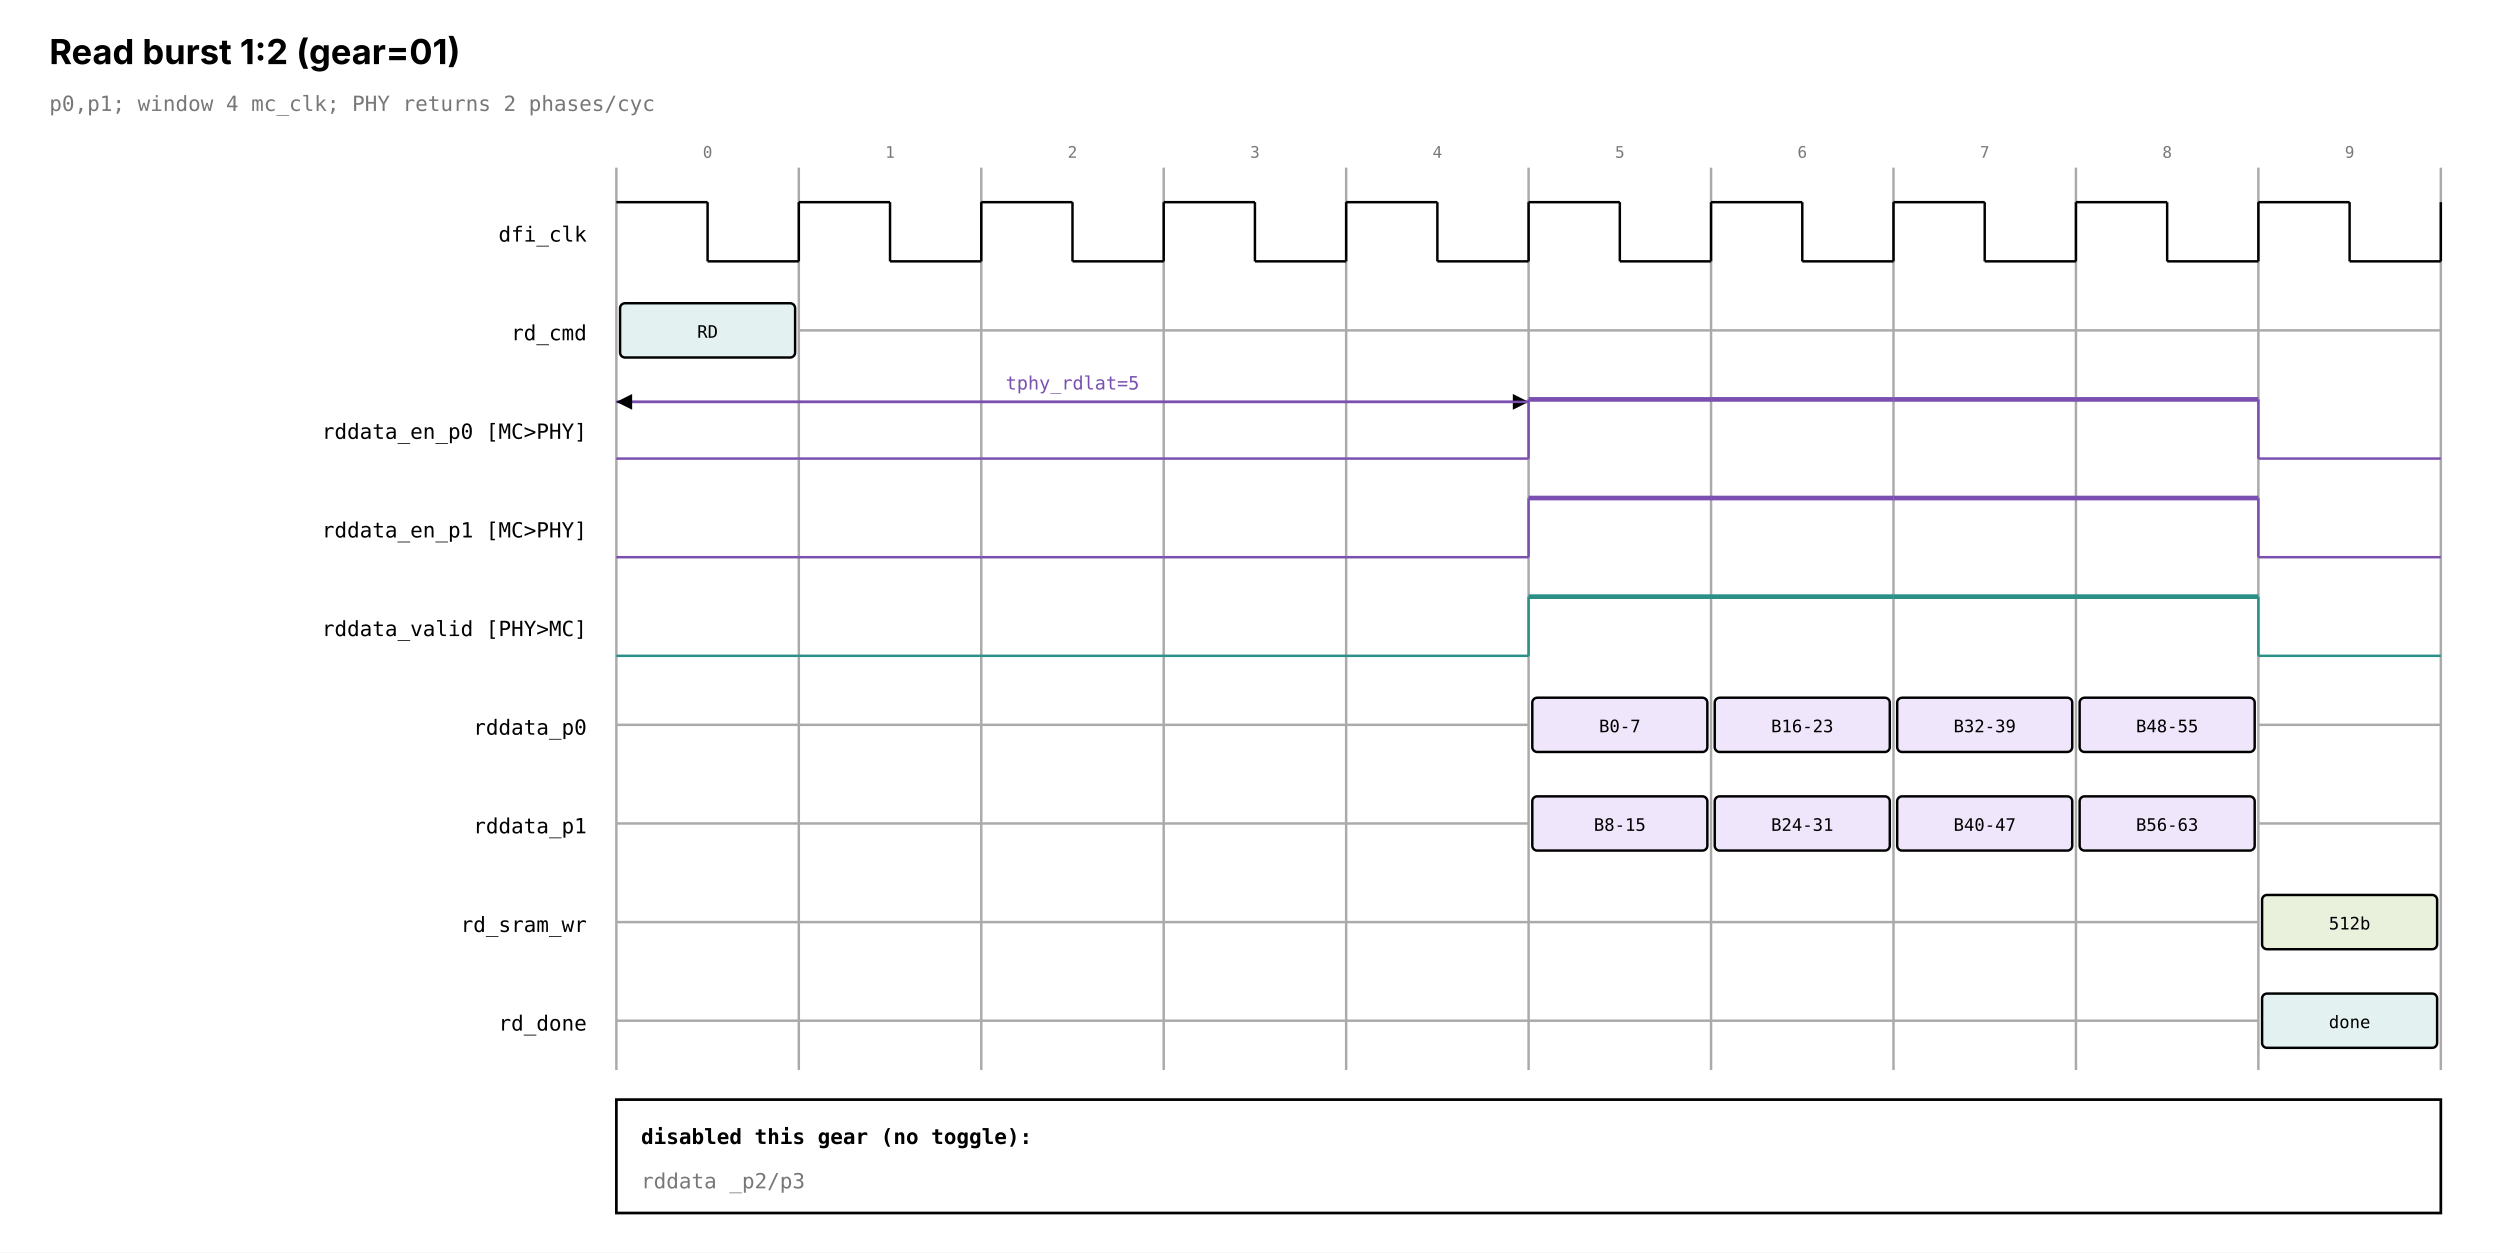
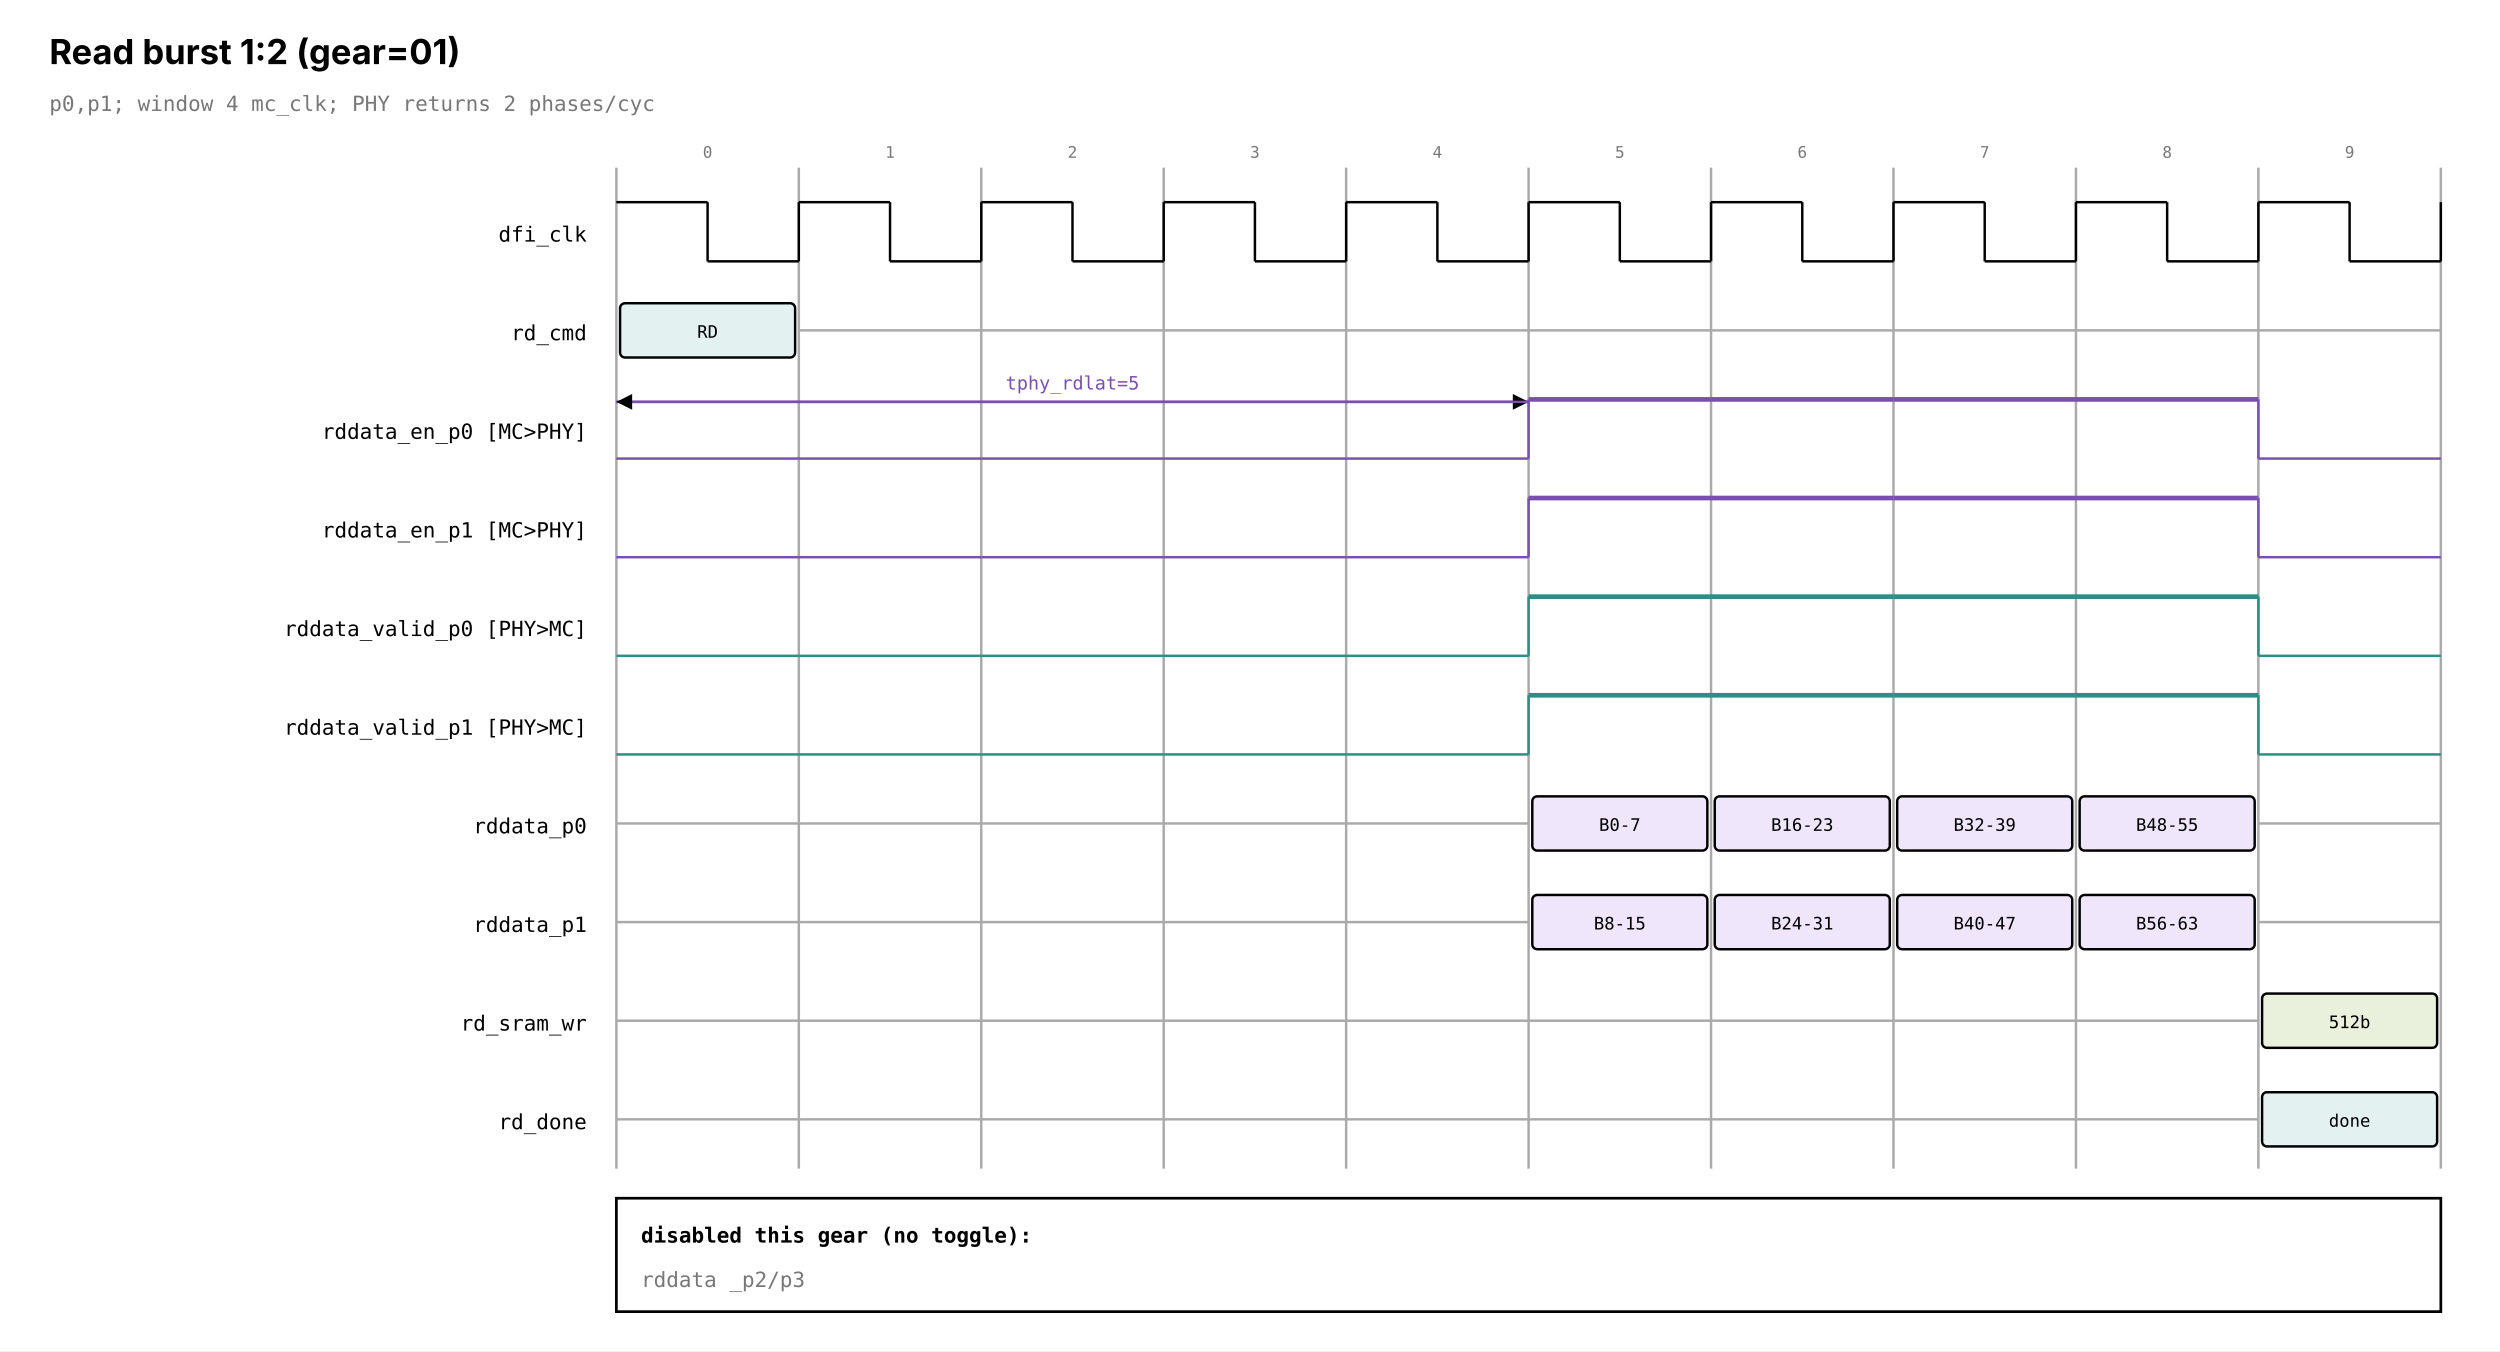
- <svg xmlns="http://www.w3.org/2000/svg" width="1014" height="508" viewBox="0 0 1014 508" font-family="Inter, DejaVu Sans, sans-serif">
+ <svg xmlns="http://www.w3.org/2000/svg" width="1014" height="548" viewBox="0 0 1014 548" font-family="Inter, DejaVu Sans, sans-serif">
  <defs>
    <marker id="arw" viewBox="0 0 10 10" refX="9" refY="5" markerWidth="8" markerHeight="8" orient="auto-start-reverse">
      <path d="M1 1L9 5L1 9Z" fill="#000000" />
    </marker>
  </defs>
-   <rect width="1014" height="508" fill="#ffffff" />
+   <rect width="1014" height="548" fill="#ffffff" />
  <text x="20" y="26" font-size="14" font-family="Inter, DejaVu Sans, sans-serif" text-anchor="start" fill="#000000" font-weight="bold">Read burst 1:2 (gear=01)</text>
  <text x="20" y="45" font-size="8.5" font-family="JetBrains Mono, DejaVu Sans Mono, monospace" text-anchor="start" fill="#777777">p0,p1; window 4 mc_clk; PHY returns 2 phases/cyc</text>
-   <line x1="250" y1="68" x2="250" y2="434" stroke="#aaaaaa" stroke-width="1.0" />
-   <line x1="324" y1="68" x2="324" y2="434" stroke="#aaaaaa" stroke-width="1.0" />
-   <line x1="398" y1="68" x2="398" y2="434" stroke="#aaaaaa" stroke-width="1.0" />
-   <line x1="472" y1="68" x2="472" y2="434" stroke="#aaaaaa" stroke-width="1.0" />
-   <line x1="546" y1="68" x2="546" y2="434" stroke="#aaaaaa" stroke-width="1.0" />
-   <line x1="620" y1="68" x2="620" y2="434" stroke="#aaaaaa" stroke-width="1.0" />
-   <line x1="694" y1="68" x2="694" y2="434" stroke="#aaaaaa" stroke-width="1.0" />
-   <line x1="768" y1="68" x2="768" y2="434" stroke="#aaaaaa" stroke-width="1.0" />
-   <line x1="842" y1="68" x2="842" y2="434" stroke="#aaaaaa" stroke-width="1.0" />
-   <line x1="916" y1="68" x2="916" y2="434" stroke="#aaaaaa" stroke-width="1.0" />
-   <line x1="990" y1="68" x2="990" y2="434" stroke="#aaaaaa" stroke-width="1.0" />
+   <line x1="250" y1="68" x2="250" y2="474" stroke="#aaaaaa" stroke-width="1.0" />
+   <line x1="324" y1="68" x2="324" y2="474" stroke="#aaaaaa" stroke-width="1.0" />
+   <line x1="398" y1="68" x2="398" y2="474" stroke="#aaaaaa" stroke-width="1.0" />
+   <line x1="472" y1="68" x2="472" y2="474" stroke="#aaaaaa" stroke-width="1.0" />
+   <line x1="546" y1="68" x2="546" y2="474" stroke="#aaaaaa" stroke-width="1.0" />
+   <line x1="620" y1="68" x2="620" y2="474" stroke="#aaaaaa" stroke-width="1.0" />
+   <line x1="694" y1="68" x2="694" y2="474" stroke="#aaaaaa" stroke-width="1.0" />
+   <line x1="768" y1="68" x2="768" y2="474" stroke="#aaaaaa" stroke-width="1.0" />
+   <line x1="842" y1="68" x2="842" y2="474" stroke="#aaaaaa" stroke-width="1.0" />
+   <line x1="916" y1="68" x2="916" y2="474" stroke="#aaaaaa" stroke-width="1.0" />
+   <line x1="990" y1="68" x2="990" y2="474" stroke="#aaaaaa" stroke-width="1.0" />
  <text x="287.0" y="64" font-size="6.5" font-family="JetBrains Mono, DejaVu Sans Mono, monospace" text-anchor="middle" fill="#777777">0</text>
  <text x="361.0" y="64" font-size="6.5" font-family="JetBrains Mono, DejaVu Sans Mono, monospace" text-anchor="middle" fill="#777777">1</text>
  <text x="435.0" y="64" font-size="6.5" font-family="JetBrains Mono, DejaVu Sans Mono, monospace" text-anchor="middle" fill="#777777">2</text>
  <text x="509.0" y="64" font-size="6.5" font-family="JetBrains Mono, DejaVu Sans Mono, monospace" text-anchor="middle" fill="#777777">3</text>
  <text x="583.0" y="64" font-size="6.5" font-family="JetBrains Mono, DejaVu Sans Mono, monospace" text-anchor="middle" fill="#777777">4</text>
  <text x="657.0" y="64" font-size="6.5" font-family="JetBrains Mono, DejaVu Sans Mono, monospace" text-anchor="middle" fill="#777777">5</text>
  <text x="731.0" y="64" font-size="6.5" font-family="JetBrains Mono, DejaVu Sans Mono, monospace" text-anchor="middle" fill="#777777">6</text>
  <text x="805.0" y="64" font-size="6.5" font-family="JetBrains Mono, DejaVu Sans Mono, monospace" text-anchor="middle" fill="#777777">7</text>
  <text x="879.0" y="64" font-size="6.5" font-family="JetBrains Mono, DejaVu Sans Mono, monospace" text-anchor="middle" fill="#777777">8</text>
  <text x="953.0" y="64" font-size="6.5" font-family="JetBrains Mono, DejaVu Sans Mono, monospace" text-anchor="middle" fill="#777777">9</text>
  <text x="238" y="98.0" font-size="8.5" font-family="JetBrains Mono, DejaVu Sans Mono, monospace" text-anchor="end" fill="#000000">dfi_clk</text>
  <line x1="250" y1="82" x2="287.0" y2="82" stroke="#000000" stroke-width="1.0" />
  <line x1="287.0" y1="82" x2="287.0" y2="106" stroke="#000000" stroke-width="1.0" />
  <line x1="287.0" y1="106" x2="324" y2="106" stroke="#000000" stroke-width="1.0" />
  <line x1="324" y1="106" x2="324" y2="82" stroke="#000000" stroke-width="1.0" />
  <line x1="324" y1="82" x2="361.0" y2="82" stroke="#000000" stroke-width="1.0" />
  <line x1="361.0" y1="82" x2="361.0" y2="106" stroke="#000000" stroke-width="1.0" />
  <line x1="361.0" y1="106" x2="398" y2="106" stroke="#000000" stroke-width="1.0" />
  <line x1="398" y1="106" x2="398" y2="82" stroke="#000000" stroke-width="1.0" />
  <line x1="398" y1="82" x2="435.0" y2="82" stroke="#000000" stroke-width="1.0" />
  <line x1="435.0" y1="82" x2="435.0" y2="106" stroke="#000000" stroke-width="1.0" />
  <line x1="435.0" y1="106" x2="472" y2="106" stroke="#000000" stroke-width="1.0" />
  <line x1="472" y1="106" x2="472" y2="82" stroke="#000000" stroke-width="1.0" />
  <line x1="472" y1="82" x2="509.0" y2="82" stroke="#000000" stroke-width="1.0" />
  <line x1="509.0" y1="82" x2="509.0" y2="106" stroke="#000000" stroke-width="1.0" />
  <line x1="509.0" y1="106" x2="546" y2="106" stroke="#000000" stroke-width="1.0" />
  <line x1="546" y1="106" x2="546" y2="82" stroke="#000000" stroke-width="1.0" />
  <line x1="546" y1="82" x2="583.0" y2="82" stroke="#000000" stroke-width="1.0" />
  <line x1="583.0" y1="82" x2="583.0" y2="106" stroke="#000000" stroke-width="1.0" />
  <line x1="583.0" y1="106" x2="620" y2="106" stroke="#000000" stroke-width="1.0" />
  <line x1="620" y1="106" x2="620" y2="82" stroke="#000000" stroke-width="1.0" />
  <line x1="620" y1="82" x2="657.0" y2="82" stroke="#000000" stroke-width="1.0" />
  <line x1="657.0" y1="82" x2="657.0" y2="106" stroke="#000000" stroke-width="1.0" />
  <line x1="657.0" y1="106" x2="694" y2="106" stroke="#000000" stroke-width="1.0" />
  <line x1="694" y1="106" x2="694" y2="82" stroke="#000000" stroke-width="1.0" />
  <line x1="694" y1="82" x2="731.0" y2="82" stroke="#000000" stroke-width="1.0" />
  <line x1="731.0" y1="82" x2="731.0" y2="106" stroke="#000000" stroke-width="1.0" />
  <line x1="731.0" y1="106" x2="768" y2="106" stroke="#000000" stroke-width="1.0" />
  <line x1="768" y1="106" x2="768" y2="82" stroke="#000000" stroke-width="1.0" />
  <line x1="768" y1="82" x2="805.0" y2="82" stroke="#000000" stroke-width="1.0" />
  <line x1="805.0" y1="82" x2="805.0" y2="106" stroke="#000000" stroke-width="1.0" />
  <line x1="805.0" y1="106" x2="842" y2="106" stroke="#000000" stroke-width="1.0" />
  <line x1="842" y1="106" x2="842" y2="82" stroke="#000000" stroke-width="1.0" />
  <line x1="842" y1="82" x2="879.0" y2="82" stroke="#000000" stroke-width="1.0" />
  <line x1="879.0" y1="82" x2="879.0" y2="106" stroke="#000000" stroke-width="1.0" />
  <line x1="879.0" y1="106" x2="916" y2="106" stroke="#000000" stroke-width="1.0" />
  <line x1="916" y1="106" x2="916" y2="82" stroke="#000000" stroke-width="1.0" />
  <line x1="916" y1="82" x2="953.0" y2="82" stroke="#000000" stroke-width="1.0" />
  <line x1="953.0" y1="82" x2="953.0" y2="106" stroke="#000000" stroke-width="1.0" />
  <line x1="953.0" y1="106" x2="990" y2="106" stroke="#000000" stroke-width="1.0" />
  <line x1="990" y1="106" x2="990" y2="82" stroke="#000000" stroke-width="1.0" />
  <text x="238" y="138.0" font-size="8.5" font-family="JetBrains Mono, DejaVu Sans Mono, monospace" text-anchor="end" fill="#000000">rd_cmd</text>
  <rect x="251.5" y="123" width="71" height="22" fill="#e3f2f1" stroke="#000000" stroke-width="1.0" rx="2" />
  <text x="287.0" y="137.0" font-size="7" font-family="JetBrains Mono, DejaVu Sans Mono, monospace" text-anchor="middle" fill="#000000">RD</text>
  <line x1="324" y1="134.0" x2="398" y2="134.0" stroke="#aaaaaa" stroke-width="1.0" />
  <line x1="398" y1="134.0" x2="472" y2="134.0" stroke="#aaaaaa" stroke-width="1.0" />
  <line x1="472" y1="134.0" x2="546" y2="134.0" stroke="#aaaaaa" stroke-width="1.0" />
  <line x1="546" y1="134.0" x2="620" y2="134.0" stroke="#aaaaaa" stroke-width="1.0" />
  <line x1="620" y1="134.0" x2="694" y2="134.0" stroke="#aaaaaa" stroke-width="1.0" />
  <line x1="694" y1="134.0" x2="768" y2="134.0" stroke="#aaaaaa" stroke-width="1.0" />
  <line x1="768" y1="134.0" x2="842" y2="134.0" stroke="#aaaaaa" stroke-width="1.0" />
  <line x1="842" y1="134.0" x2="916" y2="134.0" stroke="#aaaaaa" stroke-width="1.0" />
  <line x1="916" y1="134.0" x2="990" y2="134.0" stroke="#aaaaaa" stroke-width="1.0" />
  <text x="238" y="178.0" font-size="8.5" font-family="JetBrains Mono, DejaVu Sans Mono, monospace" text-anchor="end" fill="#000000">rddata_en_p0 [MC&gt;PHY]</text>
  <line x1="250" y1="186" x2="324" y2="186" stroke="#7a4fb0" stroke-width="1.0" />
  <line x1="324" y1="186" x2="398" y2="186" stroke="#7a4fb0" stroke-width="1.0" />
  <line x1="398" y1="186" x2="472" y2="186" stroke="#7a4fb0" stroke-width="1.0" />
  <line x1="472" y1="186" x2="546" y2="186" stroke="#7a4fb0" stroke-width="1.0" />
  <line x1="546" y1="186" x2="620" y2="186" stroke="#7a4fb0" stroke-width="1.0" />
  <line x1="620" y1="186" x2="620" y2="162" stroke="#7a4fb0" stroke-width="1.0" />
  <line x1="620" y1="162" x2="694" y2="162" stroke="#7a4fb0" stroke-width="1.9" />
  <line x1="694" y1="162" x2="768" y2="162" stroke="#7a4fb0" stroke-width="1.9" />
  <line x1="768" y1="162" x2="842" y2="162" stroke="#7a4fb0" stroke-width="1.9" />
  <line x1="842" y1="162" x2="916" y2="162" stroke="#7a4fb0" stroke-width="1.9" />
  <line x1="916" y1="162" x2="916" y2="186" stroke="#7a4fb0" stroke-width="1.0" />
  <line x1="916" y1="186" x2="990" y2="186" stroke="#7a4fb0" stroke-width="1.0" />
  <text x="238" y="218.0" font-size="8.5" font-family="JetBrains Mono, DejaVu Sans Mono, monospace" text-anchor="end" fill="#000000">rddata_en_p1 [MC&gt;PHY]</text>
  <line x1="250" y1="226" x2="324" y2="226" stroke="#7a4fb0" stroke-width="1.0" />
  <line x1="324" y1="226" x2="398" y2="226" stroke="#7a4fb0" stroke-width="1.0" />
  <line x1="398" y1="226" x2="472" y2="226" stroke="#7a4fb0" stroke-width="1.0" />
  <line x1="472" y1="226" x2="546" y2="226" stroke="#7a4fb0" stroke-width="1.0" />
  <line x1="546" y1="226" x2="620" y2="226" stroke="#7a4fb0" stroke-width="1.0" />
  <line x1="620" y1="226" x2="620" y2="202" stroke="#7a4fb0" stroke-width="1.0" />
  <line x1="620" y1="202" x2="694" y2="202" stroke="#7a4fb0" stroke-width="1.9" />
  <line x1="694" y1="202" x2="768" y2="202" stroke="#7a4fb0" stroke-width="1.9" />
  <line x1="768" y1="202" x2="842" y2="202" stroke="#7a4fb0" stroke-width="1.9" />
  <line x1="842" y1="202" x2="916" y2="202" stroke="#7a4fb0" stroke-width="1.9" />
  <line x1="916" y1="202" x2="916" y2="226" stroke="#7a4fb0" stroke-width="1.0" />
  <line x1="916" y1="226" x2="990" y2="226" stroke="#7a4fb0" stroke-width="1.0" />
-   <text x="238" y="258.0" font-size="8.5" font-family="JetBrains Mono, DejaVu Sans Mono, monospace" text-anchor="end" fill="#000000">rddata_valid [PHY&gt;MC]</text>
+   <text x="238" y="258.0" font-size="8.5" font-family="JetBrains Mono, DejaVu Sans Mono, monospace" text-anchor="end" fill="#000000">rddata_valid_p0 [PHY&gt;MC]</text>
  <line x1="250" y1="266" x2="324" y2="266" stroke="#2a8f86" stroke-width="1.0" />
  <line x1="324" y1="266" x2="398" y2="266" stroke="#2a8f86" stroke-width="1.0" />
  <line x1="398" y1="266" x2="472" y2="266" stroke="#2a8f86" stroke-width="1.0" />
  <line x1="472" y1="266" x2="546" y2="266" stroke="#2a8f86" stroke-width="1.0" />
  <line x1="546" y1="266" x2="620" y2="266" stroke="#2a8f86" stroke-width="1.0" />
  <line x1="620" y1="266" x2="620" y2="242" stroke="#2a8f86" stroke-width="1.0" />
  <line x1="620" y1="242" x2="694" y2="242" stroke="#2a8f86" stroke-width="1.9" />
  <line x1="694" y1="242" x2="768" y2="242" stroke="#2a8f86" stroke-width="1.9" />
  <line x1="768" y1="242" x2="842" y2="242" stroke="#2a8f86" stroke-width="1.9" />
  <line x1="842" y1="242" x2="916" y2="242" stroke="#2a8f86" stroke-width="1.9" />
  <line x1="916" y1="242" x2="916" y2="266" stroke="#2a8f86" stroke-width="1.0" />
  <line x1="916" y1="266" x2="990" y2="266" stroke="#2a8f86" stroke-width="1.0" />
-   <text x="238" y="298.0" font-size="8.5" font-family="JetBrains Mono, DejaVu Sans Mono, monospace" text-anchor="end" fill="#000000">rddata_p0</text>
-   <line x1="250" y1="294.0" x2="324" y2="294.0" stroke="#aaaaaa" stroke-width="1.0" />
-   <line x1="324" y1="294.0" x2="398" y2="294.0" stroke="#aaaaaa" stroke-width="1.0" />
-   <line x1="398" y1="294.0" x2="472" y2="294.0" stroke="#aaaaaa" stroke-width="1.0" />
-   <line x1="472" y1="294.0" x2="546" y2="294.0" stroke="#aaaaaa" stroke-width="1.0" />
-   <line x1="546" y1="294.0" x2="620" y2="294.0" stroke="#aaaaaa" stroke-width="1.0" />
-   <rect x="621.5" y="283" width="71" height="22" fill="#efe6fb" stroke="#000000" stroke-width="1.0" rx="2" />
-   <text x="657.0" y="297.0" font-size="7" font-family="JetBrains Mono, DejaVu Sans Mono, monospace" text-anchor="middle" fill="#000000">B0-7</text>
-   <rect x="695.5" y="283" width="71" height="22" fill="#efe6fb" stroke="#000000" stroke-width="1.0" rx="2" />
-   <text x="731.0" y="297.0" font-size="7" font-family="JetBrains Mono, DejaVu Sans Mono, monospace" text-anchor="middle" fill="#000000">B16-23</text>
-   <rect x="769.5" y="283" width="71" height="22" fill="#efe6fb" stroke="#000000" stroke-width="1.0" rx="2" />
-   <text x="805.0" y="297.0" font-size="7" font-family="JetBrains Mono, DejaVu Sans Mono, monospace" text-anchor="middle" fill="#000000">B32-39</text>
-   <rect x="843.5" y="283" width="71" height="22" fill="#efe6fb" stroke="#000000" stroke-width="1.0" rx="2" />
-   <text x="879.0" y="297.0" font-size="7" font-family="JetBrains Mono, DejaVu Sans Mono, monospace" text-anchor="middle" fill="#000000">B48-55</text>
-   <line x1="916" y1="294.0" x2="990" y2="294.0" stroke="#aaaaaa" stroke-width="1.0" />
-   <text x="238" y="338.0" font-size="8.5" font-family="JetBrains Mono, DejaVu Sans Mono, monospace" text-anchor="end" fill="#000000">rddata_p1</text>
+   <text x="238" y="298.0" font-size="8.5" font-family="JetBrains Mono, DejaVu Sans Mono, monospace" text-anchor="end" fill="#000000">rddata_valid_p1 [PHY&gt;MC]</text>
+   <line x1="250" y1="306" x2="324" y2="306" stroke="#2a8f86" stroke-width="1.0" />
+   <line x1="324" y1="306" x2="398" y2="306" stroke="#2a8f86" stroke-width="1.0" />
+   <line x1="398" y1="306" x2="472" y2="306" stroke="#2a8f86" stroke-width="1.0" />
+   <line x1="472" y1="306" x2="546" y2="306" stroke="#2a8f86" stroke-width="1.0" />
+   <line x1="546" y1="306" x2="620" y2="306" stroke="#2a8f86" stroke-width="1.0" />
+   <line x1="620" y1="306" x2="620" y2="282" stroke="#2a8f86" stroke-width="1.0" />
+   <line x1="620" y1="282" x2="694" y2="282" stroke="#2a8f86" stroke-width="1.9" />
+   <line x1="694" y1="282" x2="768" y2="282" stroke="#2a8f86" stroke-width="1.9" />
+   <line x1="768" y1="282" x2="842" y2="282" stroke="#2a8f86" stroke-width="1.9" />
+   <line x1="842" y1="282" x2="916" y2="282" stroke="#2a8f86" stroke-width="1.9" />
+   <line x1="916" y1="282" x2="916" y2="306" stroke="#2a8f86" stroke-width="1.0" />
+   <line x1="916" y1="306" x2="990" y2="306" stroke="#2a8f86" stroke-width="1.0" />
+   <text x="238" y="338.0" font-size="8.5" font-family="JetBrains Mono, DejaVu Sans Mono, monospace" text-anchor="end" fill="#000000">rddata_p0</text>
  <line x1="250" y1="334.0" x2="324" y2="334.0" stroke="#aaaaaa" stroke-width="1.0" />
  <line x1="324" y1="334.0" x2="398" y2="334.0" stroke="#aaaaaa" stroke-width="1.0" />
  <line x1="398" y1="334.0" x2="472" y2="334.0" stroke="#aaaaaa" stroke-width="1.0" />
  <line x1="472" y1="334.0" x2="546" y2="334.0" stroke="#aaaaaa" stroke-width="1.0" />
  <line x1="546" y1="334.0" x2="620" y2="334.0" stroke="#aaaaaa" stroke-width="1.0" />
  <rect x="621.5" y="323" width="71" height="22" fill="#efe6fb" stroke="#000000" stroke-width="1.0" rx="2" />
-   <text x="657.0" y="337.0" font-size="7" font-family="JetBrains Mono, DejaVu Sans Mono, monospace" text-anchor="middle" fill="#000000">B8-15</text>
+   <text x="657.0" y="337.0" font-size="7" font-family="JetBrains Mono, DejaVu Sans Mono, monospace" text-anchor="middle" fill="#000000">B0-7</text>
  <rect x="695.5" y="323" width="71" height="22" fill="#efe6fb" stroke="#000000" stroke-width="1.0" rx="2" />
-   <text x="731.0" y="337.0" font-size="7" font-family="JetBrains Mono, DejaVu Sans Mono, monospace" text-anchor="middle" fill="#000000">B24-31</text>
+   <text x="731.0" y="337.0" font-size="7" font-family="JetBrains Mono, DejaVu Sans Mono, monospace" text-anchor="middle" fill="#000000">B16-23</text>
  <rect x="769.5" y="323" width="71" height="22" fill="#efe6fb" stroke="#000000" stroke-width="1.0" rx="2" />
-   <text x="805.0" y="337.0" font-size="7" font-family="JetBrains Mono, DejaVu Sans Mono, monospace" text-anchor="middle" fill="#000000">B40-47</text>
+   <text x="805.0" y="337.0" font-size="7" font-family="JetBrains Mono, DejaVu Sans Mono, monospace" text-anchor="middle" fill="#000000">B32-39</text>
  <rect x="843.5" y="323" width="71" height="22" fill="#efe6fb" stroke="#000000" stroke-width="1.0" rx="2" />
-   <text x="879.0" y="337.0" font-size="7" font-family="JetBrains Mono, DejaVu Sans Mono, monospace" text-anchor="middle" fill="#000000">B56-63</text>
+   <text x="879.0" y="337.0" font-size="7" font-family="JetBrains Mono, DejaVu Sans Mono, monospace" text-anchor="middle" fill="#000000">B48-55</text>
  <line x1="916" y1="334.0" x2="990" y2="334.0" stroke="#aaaaaa" stroke-width="1.0" />
-   <text x="238" y="378.0" font-size="8.5" font-family="JetBrains Mono, DejaVu Sans Mono, monospace" text-anchor="end" fill="#000000">rd_sram_wr</text>
+   <text x="238" y="378.0" font-size="8.5" font-family="JetBrains Mono, DejaVu Sans Mono, monospace" text-anchor="end" fill="#000000">rddata_p1</text>
  <line x1="250" y1="374.0" x2="324" y2="374.0" stroke="#aaaaaa" stroke-width="1.0" />
  <line x1="324" y1="374.0" x2="398" y2="374.0" stroke="#aaaaaa" stroke-width="1.0" />
  <line x1="398" y1="374.0" x2="472" y2="374.0" stroke="#aaaaaa" stroke-width="1.0" />
  <line x1="472" y1="374.0" x2="546" y2="374.0" stroke="#aaaaaa" stroke-width="1.0" />
  <line x1="546" y1="374.0" x2="620" y2="374.0" stroke="#aaaaaa" stroke-width="1.0" />
-   <line x1="620" y1="374.0" x2="694" y2="374.0" stroke="#aaaaaa" stroke-width="1.0" />
-   <line x1="694" y1="374.0" x2="768" y2="374.0" stroke="#aaaaaa" stroke-width="1.0" />
-   <line x1="768" y1="374.0" x2="842" y2="374.0" stroke="#aaaaaa" stroke-width="1.0" />
-   <line x1="842" y1="374.0" x2="916" y2="374.0" stroke="#aaaaaa" stroke-width="1.0" />
-   <rect x="917.5" y="363" width="71" height="22" fill="#e9f0dc" stroke="#000000" stroke-width="1.0" rx="2" />
-   <text x="953.0" y="377.0" font-size="7" font-family="JetBrains Mono, DejaVu Sans Mono, monospace" text-anchor="middle" fill="#000000">512b</text>
-   <text x="238" y="418.0" font-size="8.5" font-family="JetBrains Mono, DejaVu Sans Mono, monospace" text-anchor="end" fill="#000000">rd_done</text>
+   <rect x="621.5" y="363" width="71" height="22" fill="#efe6fb" stroke="#000000" stroke-width="1.0" rx="2" />
+   <text x="657.0" y="377.0" font-size="7" font-family="JetBrains Mono, DejaVu Sans Mono, monospace" text-anchor="middle" fill="#000000">B8-15</text>
+   <rect x="695.5" y="363" width="71" height="22" fill="#efe6fb" stroke="#000000" stroke-width="1.0" rx="2" />
+   <text x="731.0" y="377.0" font-size="7" font-family="JetBrains Mono, DejaVu Sans Mono, monospace" text-anchor="middle" fill="#000000">B24-31</text>
+   <rect x="769.5" y="363" width="71" height="22" fill="#efe6fb" stroke="#000000" stroke-width="1.0" rx="2" />
+   <text x="805.0" y="377.0" font-size="7" font-family="JetBrains Mono, DejaVu Sans Mono, monospace" text-anchor="middle" fill="#000000">B40-47</text>
+   <rect x="843.5" y="363" width="71" height="22" fill="#efe6fb" stroke="#000000" stroke-width="1.0" rx="2" />
+   <text x="879.0" y="377.0" font-size="7" font-family="JetBrains Mono, DejaVu Sans Mono, monospace" text-anchor="middle" fill="#000000">B56-63</text>
+   <line x1="916" y1="374.0" x2="990" y2="374.0" stroke="#aaaaaa" stroke-width="1.0" />
+   <text x="238" y="418.0" font-size="8.5" font-family="JetBrains Mono, DejaVu Sans Mono, monospace" text-anchor="end" fill="#000000">rd_sram_wr</text>
  <line x1="250" y1="414.0" x2="324" y2="414.0" stroke="#aaaaaa" stroke-width="1.0" />
  <line x1="324" y1="414.0" x2="398" y2="414.0" stroke="#aaaaaa" stroke-width="1.0" />
  <line x1="398" y1="414.0" x2="472" y2="414.0" stroke="#aaaaaa" stroke-width="1.0" />
  <line x1="472" y1="414.0" x2="546" y2="414.0" stroke="#aaaaaa" stroke-width="1.0" />
  <line x1="546" y1="414.0" x2="620" y2="414.0" stroke="#aaaaaa" stroke-width="1.0" />
  <line x1="620" y1="414.0" x2="694" y2="414.0" stroke="#aaaaaa" stroke-width="1.0" />
  <line x1="694" y1="414.0" x2="768" y2="414.0" stroke="#aaaaaa" stroke-width="1.0" />
  <line x1="768" y1="414.0" x2="842" y2="414.0" stroke="#aaaaaa" stroke-width="1.0" />
  <line x1="842" y1="414.0" x2="916" y2="414.0" stroke="#aaaaaa" stroke-width="1.0" />
-   <rect x="917.5" y="403" width="71" height="22" fill="#e3f2f1" stroke="#000000" stroke-width="1.0" rx="2" />
-   <text x="953.0" y="417.0" font-size="7" font-family="JetBrains Mono, DejaVu Sans Mono, monospace" text-anchor="middle" fill="#000000">done</text>
+   <rect x="917.5" y="403" width="71" height="22" fill="#e9f0dc" stroke="#000000" stroke-width="1.0" rx="2" />
+   <text x="953.0" y="417.0" font-size="7" font-family="JetBrains Mono, DejaVu Sans Mono, monospace" text-anchor="middle" fill="#000000">512b</text>
+   <text x="238" y="458.0" font-size="8.5" font-family="JetBrains Mono, DejaVu Sans Mono, monospace" text-anchor="end" fill="#000000">rd_done</text>
+   <line x1="250" y1="454.0" x2="324" y2="454.0" stroke="#aaaaaa" stroke-width="1.0" />
+   <line x1="324" y1="454.0" x2="398" y2="454.0" stroke="#aaaaaa" stroke-width="1.0" />
+   <line x1="398" y1="454.0" x2="472" y2="454.0" stroke="#aaaaaa" stroke-width="1.0" />
+   <line x1="472" y1="454.0" x2="546" y2="454.0" stroke="#aaaaaa" stroke-width="1.0" />
+   <line x1="546" y1="454.0" x2="620" y2="454.0" stroke="#aaaaaa" stroke-width="1.0" />
+   <line x1="620" y1="454.0" x2="694" y2="454.0" stroke="#aaaaaa" stroke-width="1.0" />
+   <line x1="694" y1="454.0" x2="768" y2="454.0" stroke="#aaaaaa" stroke-width="1.0" />
+   <line x1="768" y1="454.0" x2="842" y2="454.0" stroke="#aaaaaa" stroke-width="1.0" />
+   <line x1="842" y1="454.0" x2="916" y2="454.0" stroke="#aaaaaa" stroke-width="1.0" />
+   <rect x="917.5" y="443" width="71" height="22" fill="#e3f2f1" stroke="#000000" stroke-width="1.0" rx="2" />
+   <text x="953.0" y="457.0" font-size="7" font-family="JetBrains Mono, DejaVu Sans Mono, monospace" text-anchor="middle" fill="#000000">done</text>
  <line x1="250" y1="163" x2="620" y2="163" stroke="#7a4fb0" stroke-width="1.0" marker-end="url(#arw)" />
  <line x1="620" y1="163" x2="250" y2="163" stroke="#7a4fb0" stroke-width="1.0" marker-end="url(#arw)" />
  <text x="435.0" y="158" font-size="7.5" font-family="JetBrains Mono, DejaVu Sans Mono, monospace" text-anchor="middle" fill="#7a4fb0">tphy_rdlat=5</text>
-   <rect x="250" y="446" width="740" height="46" fill="#ffffff" stroke="#000000" stroke-width="1.1" />
-   <text x="260" y="464" font-size="8.5" font-family="JetBrains Mono, DejaVu Sans Mono, monospace" text-anchor="start" fill="#000000" font-weight="bold">disabled this gear (no toggle):</text>
-   <text x="260" y="482" font-size="8.5" font-family="JetBrains Mono, DejaVu Sans Mono, monospace" text-anchor="start" fill="#777777">rddata _p2/p3</text>
+   <rect x="250" y="486" width="740" height="46" fill="#ffffff" stroke="#000000" stroke-width="1.1" />
+   <text x="260" y="504" font-size="8.5" font-family="JetBrains Mono, DejaVu Sans Mono, monospace" text-anchor="start" fill="#000000" font-weight="bold">disabled this gear (no toggle):</text>
+   <text x="260" y="522" font-size="8.5" font-family="JetBrains Mono, DejaVu Sans Mono, monospace" text-anchor="start" fill="#777777">rddata _p2/p3</text>
</svg>
